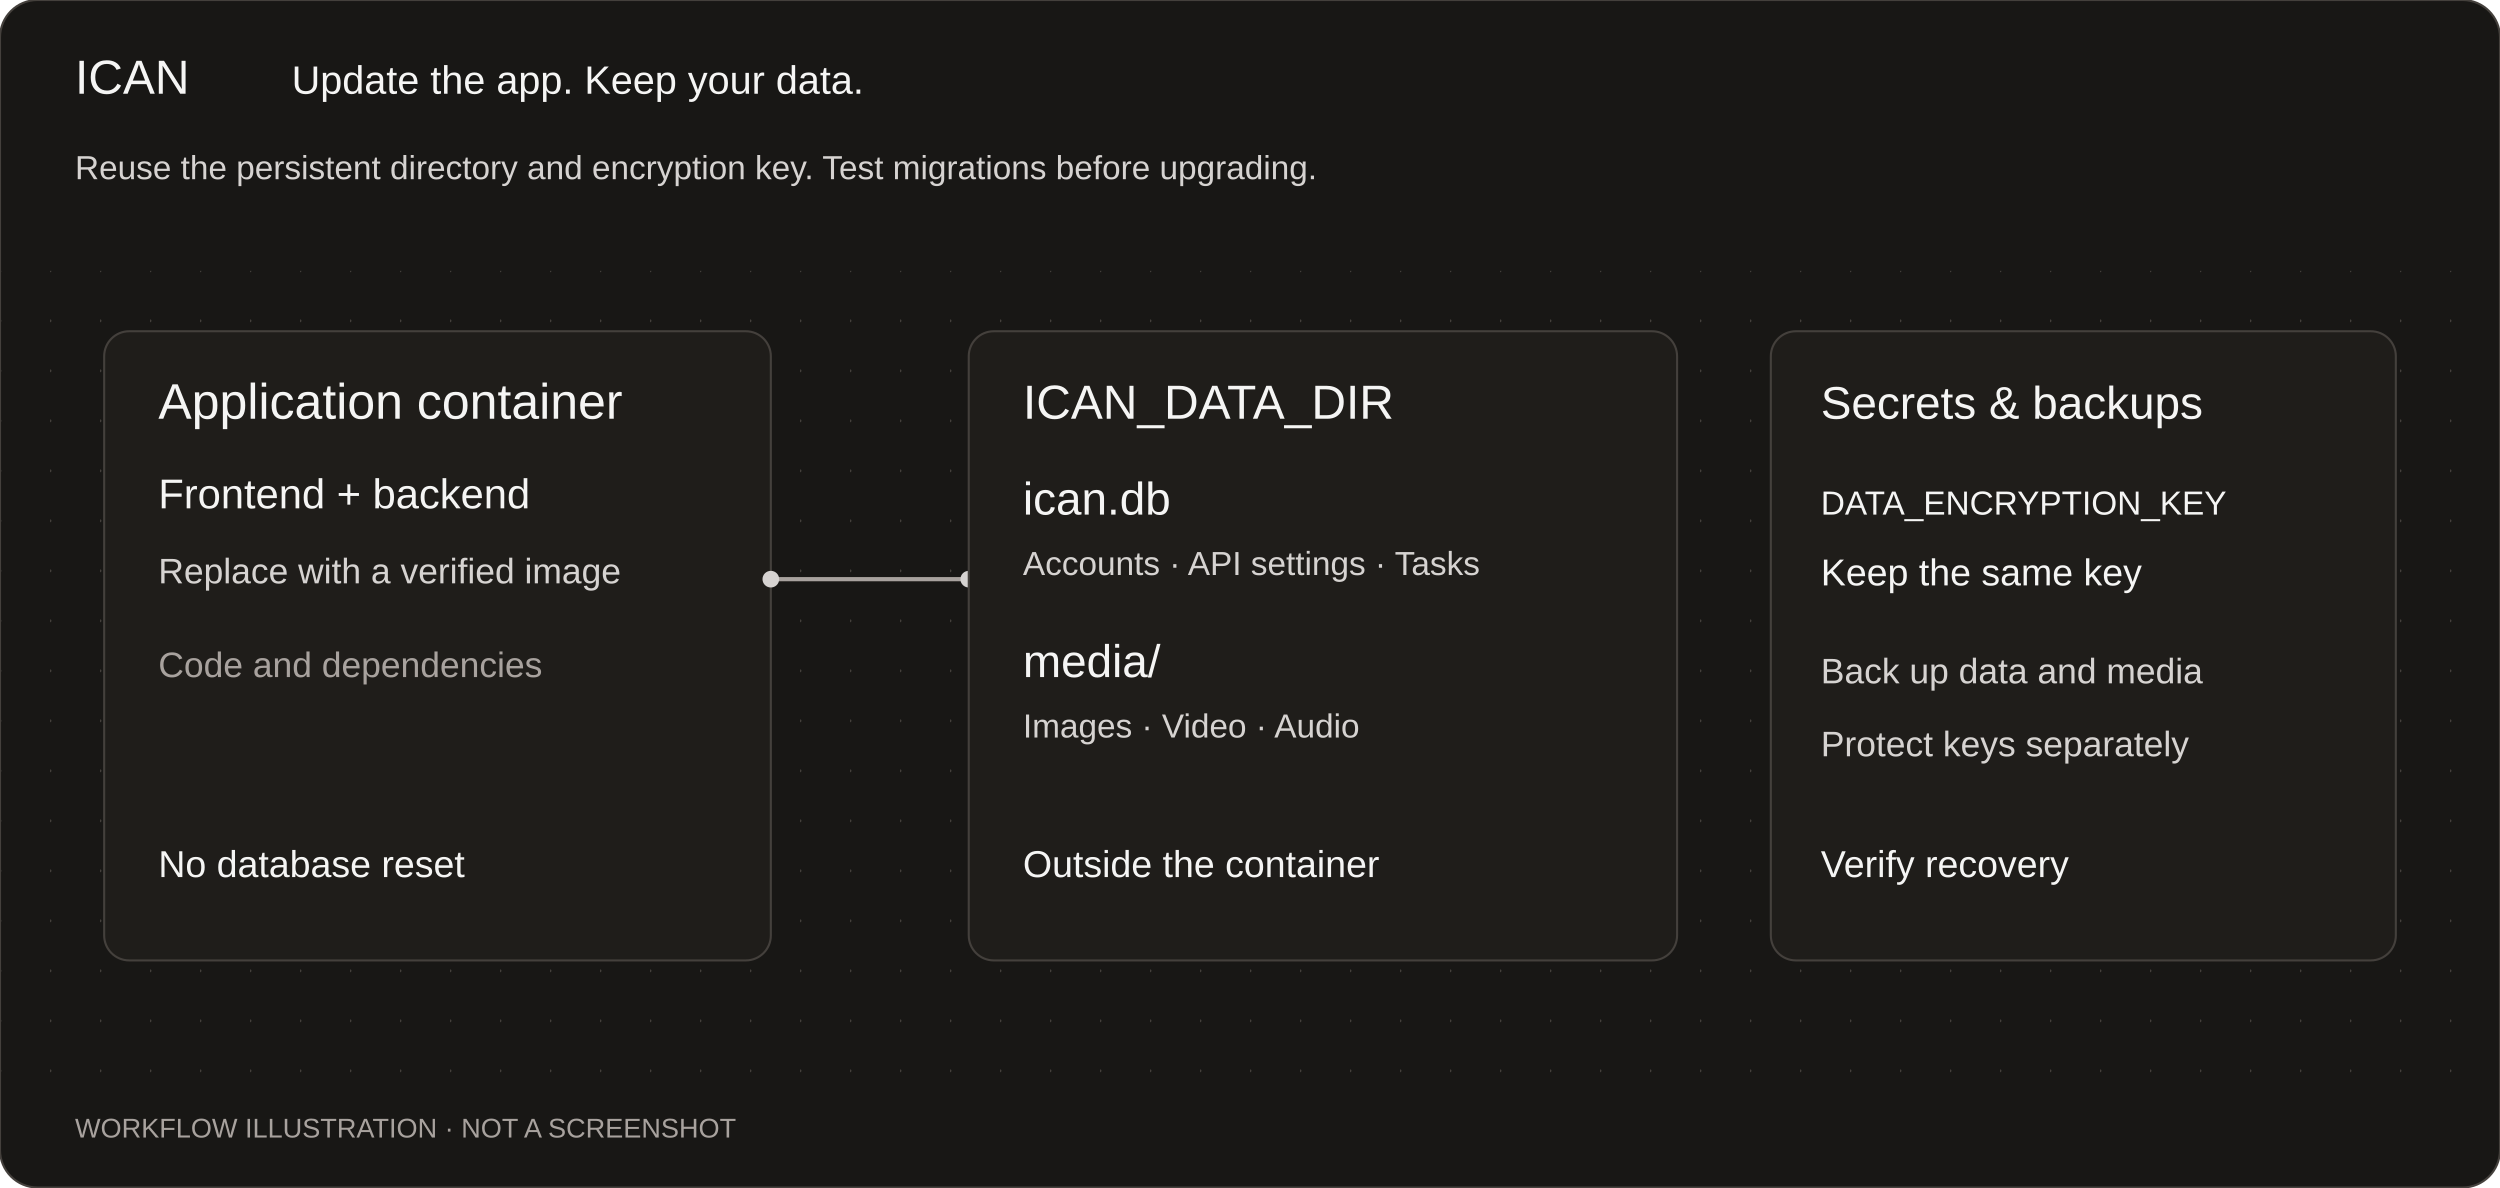
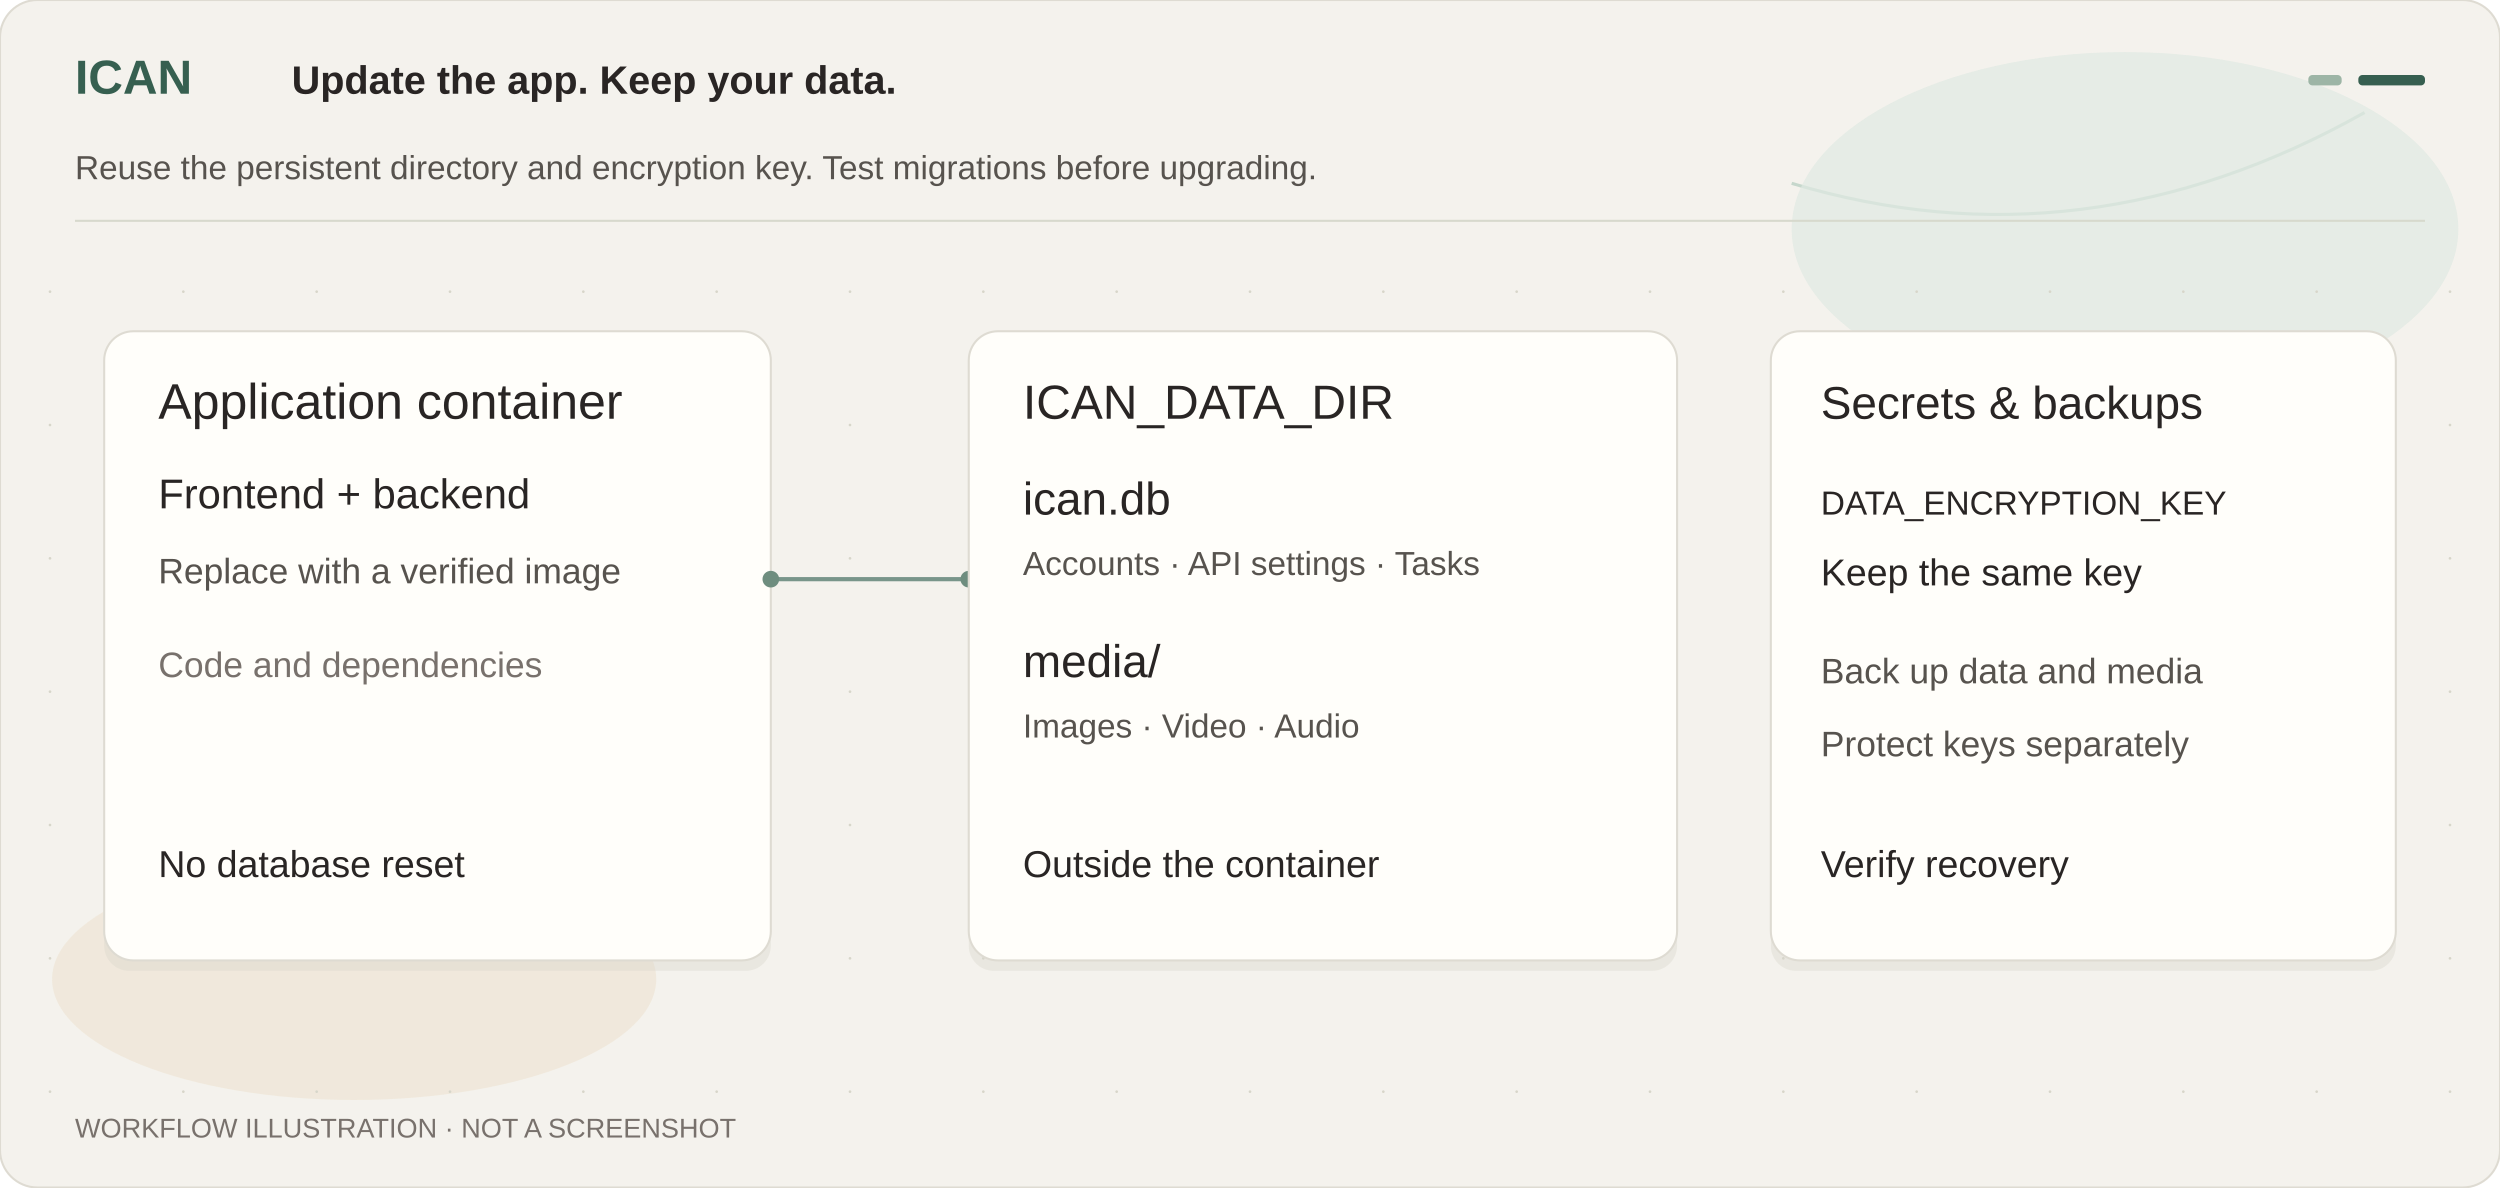
- <svg xmlns="http://www.w3.org/2000/svg" width="1200" height="570" viewBox="0 0 1200 570" role="img" aria-labelledby="title desc">
-   <rect x="0" y="0" width="1200" height="570" rx="18" fill="#181715" stroke="#44403c" />
-   <defs>
-     <pattern id="dots" width="24" height="24" patternUnits="userSpaceOnUse">
-       <circle cx="0" cy="10" r="0.7" fill="#44403c" />
-     </pattern>
-   </defs>
-   <rect x="0" y="130" width="1200" height="405" fill="url(#dots)" />
-   <g font-family="Arial, sans-serif">
-     <text x="36" y="45" font-size="23" fill="#f5f5f4">ICAN</text>
-     <text x="140" y="45" font-size="19" fill="#f5f5f4">Update the app. Keep your data.</text>
-     <text x="36" y="86" font-size="16" fill="#d6d3d1">Reuse the persistent directory and encryption key. Test migrations before upgrading.</text>
-     <text x="36" y="546" font-size="13" fill="#a8a29e">WORKFLOW ILLUSTRATION · NOT A SCREENSHOT</text>
-     <rect x="50" y="159" width="320" height="302" rx="12" fill="#1f1d1a" stroke="#44403c" />
-     <text x="76" y="201" font-size="24" fill="#f5f5f4">Application container</text>
-     <text x="76" y="244" font-size="20" fill="#f5f5f4">Frontend + backend</text>
-     <text x="76" y="280" font-size="17" fill="#d6d3d1">Replace with a verified image</text>
-     <text x="76" y="325" font-size="17" fill="#a8a29e">Code and dependencies</text>
-     <text x="76" y="421" font-size="18" fill="#f5f5f4">No database reset</text>
-     <path d="M370 278 C417.5 278 417.5 278 465 278" fill="none" stroke="#a8a29e" stroke-width="2" />
-     <circle cx="370" cy="278" r="4" fill="#d6d3d1" />
-     <circle cx="465" cy="278" r="4" fill="#d6d3d1" />
-     <rect x="465" y="159" width="340" height="302" rx="12" fill="#1f1d1a" stroke="#44403c" />
-     <text x="491" y="201" font-size="23" fill="#f5f5f4">ICAN_DATA_DIR</text>
-     <text x="491" y="247" font-size="22" fill="#f5f5f4">ican.db</text>
-     <text x="491" y="276" font-size="16" fill="#d6d3d1">Accounts · API settings · Tasks</text>
-     <text x="491" y="325" font-size="22" fill="#f5f5f4">media/</text>
-     <text x="491" y="354" font-size="16" fill="#d6d3d1">Images · Video · Audio</text>
-     <text x="491" y="421" font-size="18" fill="#f5f5f4">Outside the container</text>
-     <rect x="850" y="159" width="300" height="302" rx="12" fill="#1f1d1a" stroke="#44403c" />
-     <text x="874" y="201" font-size="22" fill="#f5f5f4">Secrets &amp; backups</text>
-     <text x="874" y="247" font-size="16" fill="#f5f5f4">DATA_ENCRYPTION_KEY</text>
-     <text x="874" y="281" font-size="18" fill="#f5f5f4">Keep the same key</text>
-     <text x="874" y="328" font-size="17" fill="#d6d3d1">Back up data and media</text>
-     <text x="874" y="363" font-size="17" fill="#d6d3d1">Protect keys separately</text>
-     <text x="874" y="421" font-size="18" fill="#f5f5f4">Verify recovery</text>
+ <svg xmlns="http://www.w3.org/2000/svg" width="1200" height="570" viewBox="0 0 1200 570" role="img" aria-labelledby="title desc" font-family="Arial, 'Noto Sans CJK SC', 'Microsoft YaHei', sans-serif">
+   <rect x="0" y="0" width="1200" height="570" rx="18" fill="#f4f2ed" stroke="#dedbd2" />
+   <path d="M860 88 Q1000 130 1135 54" fill="none" stroke="#c6d7cc" stroke-width="1.5" />
+   <ellipse cx="170" cy="470" rx="145" ry="58" fill="#eee4d3" opacity=".65" />
+   <ellipse cx="1020" cy="110" rx="160" ry="85" fill="#dfe9e2" opacity=".7" />
+   <g fill="#d7d6ca">
+     <circle cx="24" cy="140" r=".65" />
+     <circle cx="24" cy="204" r=".65" />
+     <circle cx="24" cy="268" r=".65" />
+     <circle cx="24" cy="332" r=".65" />
+     <circle cx="24" cy="396" r=".65" />
+     <circle cx="24" cy="460" r=".65" />
+     <circle cx="24" cy="524" r=".65" />
+     <circle cx="88" cy="140" r=".65" />
+     <circle cx="88" cy="204" r=".65" />
+     <circle cx="88" cy="268" r=".65" />
+     <circle cx="88" cy="332" r=".65" />
+     <circle cx="88" cy="396" r=".65" />
+     <circle cx="88" cy="460" r=".65" />
+     <circle cx="88" cy="524" r=".65" />
+     <circle cx="152" cy="140" r=".65" />
+     <circle cx="152" cy="204" r=".65" />
+     <circle cx="152" cy="268" r=".65" />
+     <circle cx="152" cy="332" r=".65" />
+     <circle cx="152" cy="396" r=".65" />
+     <circle cx="152" cy="460" r=".65" />
+     <circle cx="152" cy="524" r=".65" />
+     <circle cx="216" cy="140" r=".65" />
+     <circle cx="216" cy="204" r=".65" />
+     <circle cx="216" cy="268" r=".65" />
+     <circle cx="216" cy="332" r=".65" />
+     <circle cx="216" cy="396" r=".65" />
+     <circle cx="216" cy="460" r=".65" />
+     <circle cx="216" cy="524" r=".65" />
+     <circle cx="280" cy="140" r=".65" />
+     <circle cx="280" cy="204" r=".65" />
+     <circle cx="280" cy="268" r=".65" />
+     <circle cx="280" cy="332" r=".65" />
+     <circle cx="280" cy="396" r=".65" />
+     <circle cx="280" cy="460" r=".65" />
+     <circle cx="280" cy="524" r=".65" />
+     <circle cx="344" cy="140" r=".65" />
+     <circle cx="344" cy="204" r=".65" />
+     <circle cx="344" cy="268" r=".65" />
+     <circle cx="344" cy="332" r=".65" />
+     <circle cx="344" cy="396" r=".65" />
+     <circle cx="344" cy="460" r=".65" />
+     <circle cx="344" cy="524" r=".65" />
+     <circle cx="408" cy="140" r=".65" />
+     <circle cx="408" cy="204" r=".65" />
+     <circle cx="408" cy="268" r=".65" />
+     <circle cx="408" cy="332" r=".65" />
+     <circle cx="408" cy="396" r=".65" />
+     <circle cx="408" cy="460" r=".65" />
+     <circle cx="408" cy="524" r=".65" />
+     <circle cx="472" cy="140" r=".65" />
+     <circle cx="472" cy="204" r=".65" />
+     <circle cx="472" cy="268" r=".65" />
+     <circle cx="472" cy="332" r=".65" />
+     <circle cx="472" cy="396" r=".65" />
+     <circle cx="472" cy="460" r=".65" />
+     <circle cx="472" cy="524" r=".65" />
+     <circle cx="536" cy="140" r=".65" />
+     <circle cx="536" cy="204" r=".65" />
+     <circle cx="536" cy="268" r=".65" />
+     <circle cx="536" cy="332" r=".65" />
+     <circle cx="536" cy="396" r=".65" />
+     <circle cx="536" cy="460" r=".65" />
+     <circle cx="536" cy="524" r=".65" />
+     <circle cx="600" cy="140" r=".65" />
+     <circle cx="600" cy="204" r=".65" />
+     <circle cx="600" cy="268" r=".65" />
+     <circle cx="600" cy="332" r=".65" />
+     <circle cx="600" cy="396" r=".65" />
+     <circle cx="600" cy="460" r=".65" />
+     <circle cx="600" cy="524" r=".65" />
+     <circle cx="664" cy="140" r=".65" />
+     <circle cx="664" cy="204" r=".65" />
+     <circle cx="664" cy="268" r=".65" />
+     <circle cx="664" cy="332" r=".65" />
+     <circle cx="664" cy="396" r=".65" />
+     <circle cx="664" cy="460" r=".65" />
+     <circle cx="664" cy="524" r=".65" />
+     <circle cx="728" cy="140" r=".65" />
+     <circle cx="728" cy="204" r=".65" />
+     <circle cx="728" cy="268" r=".65" />
+     <circle cx="728" cy="332" r=".65" />
+     <circle cx="728" cy="396" r=".65" />
+     <circle cx="728" cy="460" r=".65" />
+     <circle cx="728" cy="524" r=".65" />
+     <circle cx="792" cy="140" r=".65" />
+     <circle cx="792" cy="204" r=".65" />
+     <circle cx="792" cy="268" r=".65" />
+     <circle cx="792" cy="332" r=".65" />
+     <circle cx="792" cy="396" r=".65" />
+     <circle cx="792" cy="460" r=".65" />
+     <circle cx="792" cy="524" r=".65" />
+     <circle cx="856" cy="140" r=".65" />
+     <circle cx="856" cy="204" r=".65" />
+     <circle cx="856" cy="268" r=".65" />
+     <circle cx="856" cy="332" r=".65" />
+     <circle cx="856" cy="396" r=".65" />
+     <circle cx="856" cy="460" r=".65" />
+     <circle cx="856" cy="524" r=".65" />
+     <circle cx="920" cy="140" r=".65" />
+     <circle cx="920" cy="204" r=".65" />
+     <circle cx="920" cy="268" r=".65" />
+     <circle cx="920" cy="332" r=".65" />
+     <circle cx="920" cy="396" r=".65" />
+     <circle cx="920" cy="460" r=".65" />
+     <circle cx="920" cy="524" r=".65" />
+     <circle cx="984" cy="140" r=".65" />
+     <circle cx="984" cy="204" r=".65" />
+     <circle cx="984" cy="268" r=".65" />
+     <circle cx="984" cy="332" r=".65" />
+     <circle cx="984" cy="396" r=".65" />
+     <circle cx="984" cy="460" r=".65" />
+     <circle cx="984" cy="524" r=".65" />
+     <circle cx="1048" cy="140" r=".65" />
+     <circle cx="1048" cy="204" r=".65" />
+     <circle cx="1048" cy="268" r=".65" />
+     <circle cx="1048" cy="332" r=".65" />
+     <circle cx="1048" cy="396" r=".65" />
+     <circle cx="1048" cy="460" r=".65" />
+     <circle cx="1048" cy="524" r=".65" />
+     <circle cx="1112" cy="140" r=".65" />
+     <circle cx="1112" cy="204" r=".65" />
+     <circle cx="1112" cy="268" r=".65" />
+     <circle cx="1112" cy="332" r=".65" />
+     <circle cx="1112" cy="396" r=".65" />
+     <circle cx="1112" cy="460" r=".65" />
+     <circle cx="1112" cy="524" r=".65" />
+     <circle cx="1176" cy="140" r=".65" />
+     <circle cx="1176" cy="204" r=".65" />
+     <circle cx="1176" cy="268" r=".65" />
+     <circle cx="1176" cy="332" r=".65" />
+     <circle cx="1176" cy="396" r=".65" />
+     <circle cx="1176" cy="460" r=".65" />
+     <circle cx="1176" cy="524" r=".65" />
+   </g>
+   <g font-family="Arial, 'Noto Sans CJK SC', 'Microsoft YaHei', sans-serif">
+     <path d="M36 106 H1164" stroke="#d7d9cd" />
+     <text x="36" y="45" font-size="23" fill="#365f50" font-weight="700">ICAN</text>
+     <text x="140" y="45" font-size="19" fill="#292524" font-weight="600">Update the app. Keep your data.</text>
+     <text x="36" y="86" font-size="16" fill="#57534e">Reuse the persistent directory and encryption key. Test migrations before upgrading.</text>
+     <text x="36" y="546" font-size="13" fill="#78716c">WORKFLOW ILLUSTRATION · NOT A SCREENSHOT</text>
+     <rect x="50" y="164.0" width="320" height="302" rx="12" fill="#d8d6cb" stroke="none" opacity=".38" />
+     <rect x="50" y="159" width="320" height="302" rx="14" fill="#fffefa" stroke="#dedbd2" />
+     <text x="76" y="201" font-size="24" fill="#292524">Application container</text>
+     <text x="76" y="244" font-size="20" fill="#292524">Frontend + backend</text>
+     <text x="76" y="280" font-size="17" fill="#57534e">Replace with a verified image</text>
+     <text x="76" y="325" font-size="17" fill="#78716c">Code and dependencies</text>
+     <text x="76" y="421" font-size="18" fill="#292524">No database reset</text>
+     <path d="M370 278 C417.5 278 417.5 278 465 278" fill="none" stroke="#78958a" stroke-width="2" />
+     <circle cx="370" cy="278" r="4" fill="#6e8d7f" />
+     <circle cx="465" cy="278" r="4" fill="#6e8d7f" />
+     <rect x="465" y="164.0" width="340" height="302" rx="12" fill="#d8d6cb" stroke="none" opacity=".38" />
+     <rect x="465" y="159" width="340" height="302" rx="14" fill="#fffefa" stroke="#dedbd2" />
+     <text x="491" y="201" font-size="23" fill="#292524">ICAN_DATA_DIR</text>
+     <text x="491" y="247" font-size="22" fill="#292524">ican.db</text>
+     <text x="491" y="276" font-size="16" fill="#57534e">Accounts · API settings · Tasks</text>
+     <text x="491" y="325" font-size="22" fill="#292524">media/</text>
+     <text x="491" y="354" font-size="16" fill="#57534e">Images · Video · Audio</text>
+     <text x="491" y="421" font-size="18" fill="#292524">Outside the container</text>
+     <rect x="850" y="164.0" width="300" height="302" rx="12" fill="#d8d6cb" stroke="none" opacity=".38" />
+     <rect x="850" y="159" width="300" height="302" rx="14" fill="#fffefa" stroke="#dedbd2" />
+     <text x="874" y="201" font-size="22" fill="#292524">Secrets &amp; backups</text>
+     <text x="874" y="247" font-size="16" fill="#292524">DATA_ENCRYPTION_KEY</text>
+     <text x="874" y="281" font-size="18" fill="#292524">Keep the same key</text>
+     <text x="874" y="328" font-size="17" fill="#57534e">Back up data and media</text>
+     <text x="874" y="363" font-size="17" fill="#57534e">Protect keys separately</text>
+     <text x="874" y="421" font-size="18" fill="#292524">Verify recovery</text>
+     <rect x="1108" y="36" width="16" height="5" rx="2" fill="#9db5a6" />
+     <rect x="1132" y="36" width="32" height="5" rx="2" fill="#365f50" />
  </g>
</svg>
